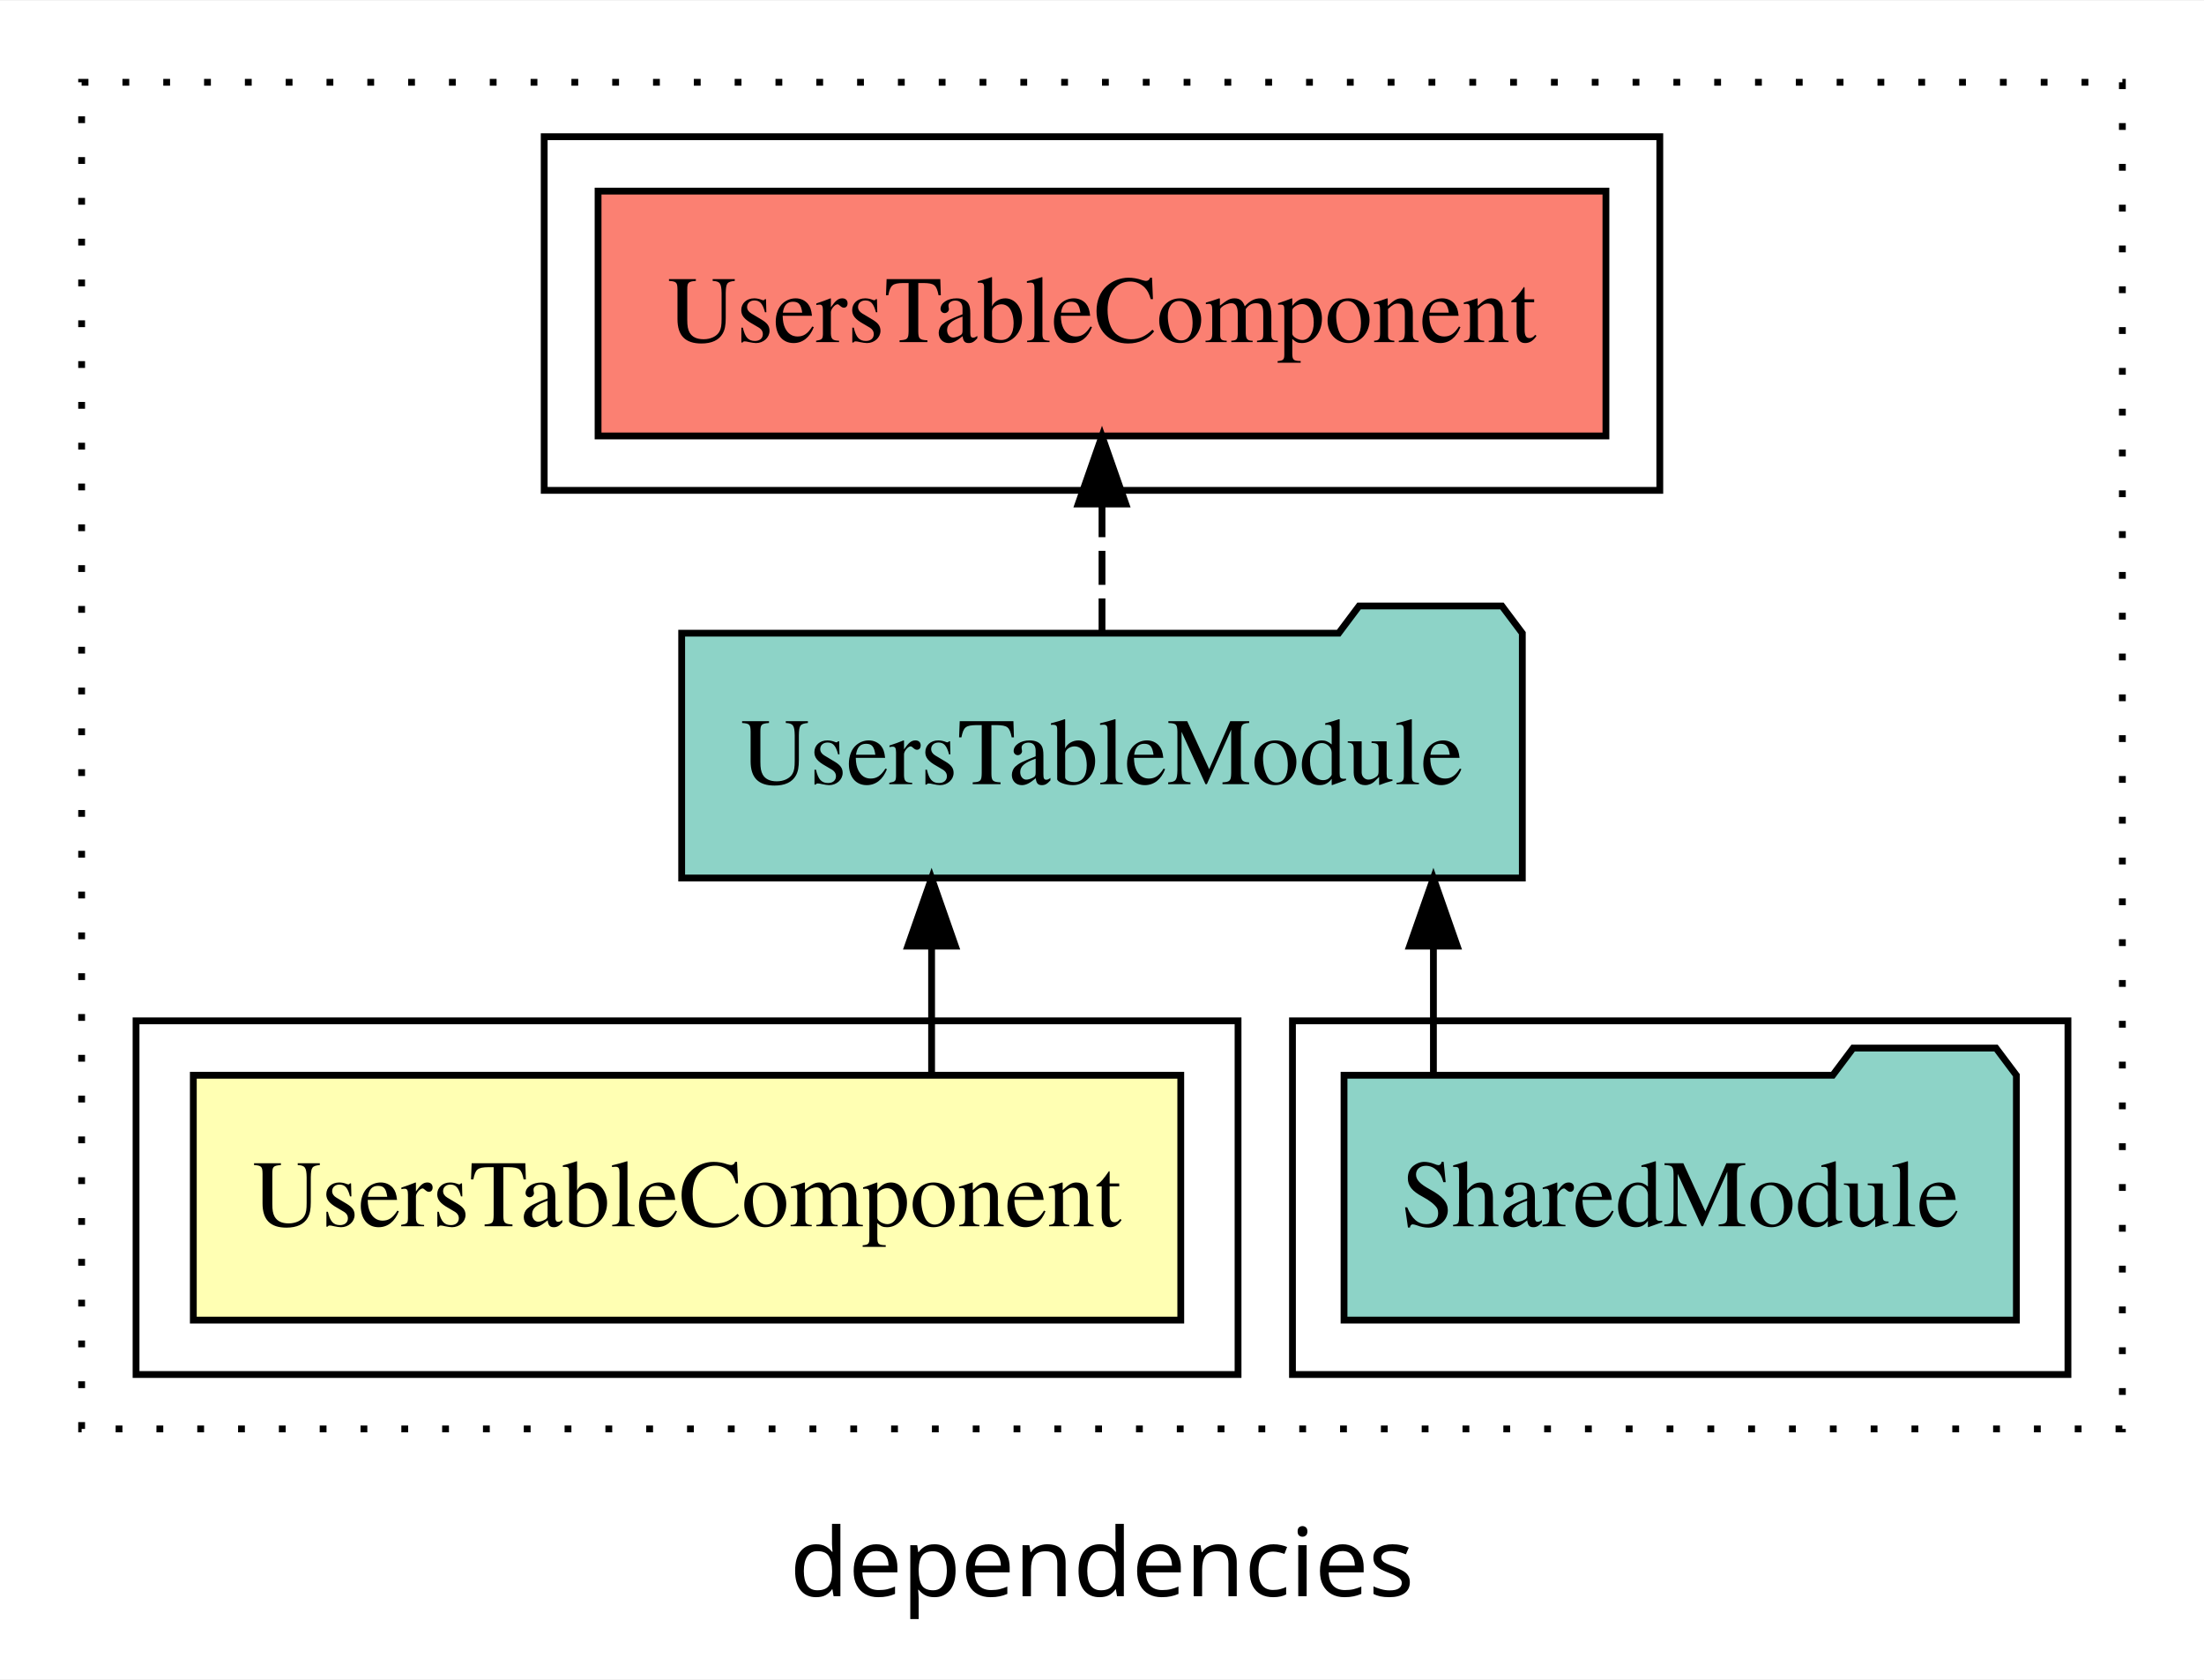
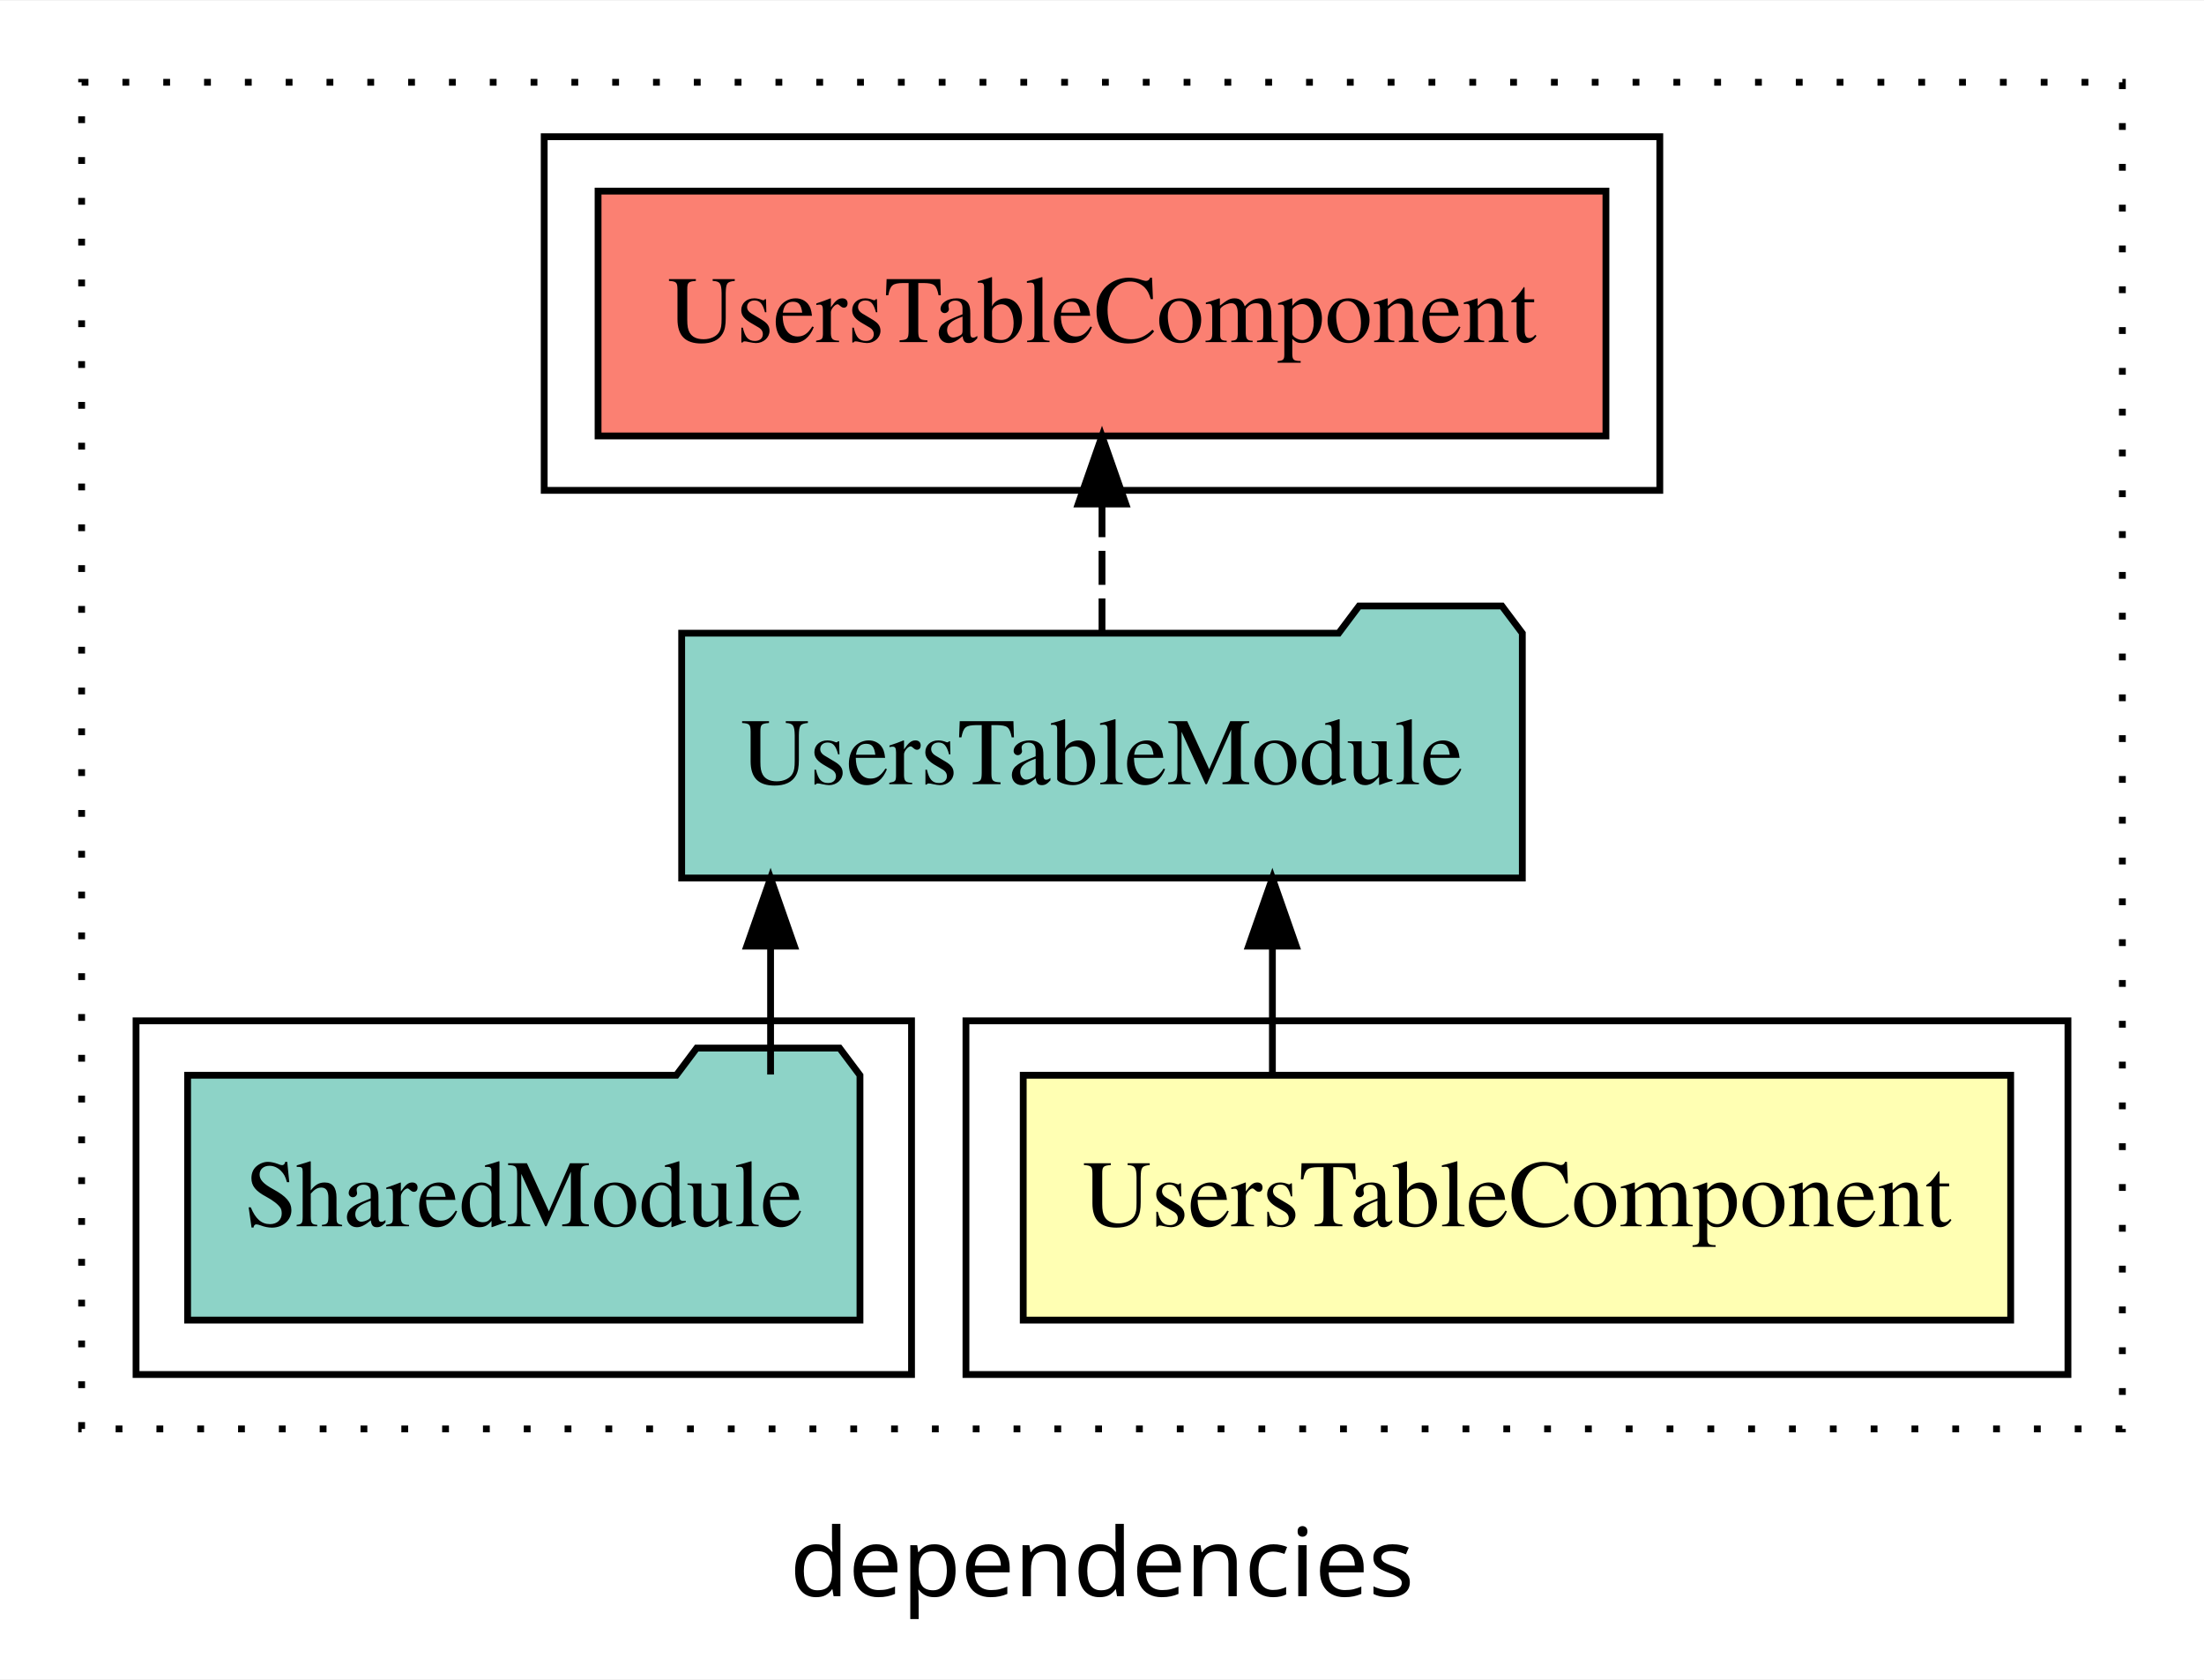
<svg xmlns="http://www.w3.org/2000/svg" width="324pt" height="247pt" viewBox="0.00 0.00 324.00 246.80">
  <g id="graph0" class="graph" transform="scale(1 1) rotate(0) translate(4 242.8)">
    <polygon fill="white" stroke="transparent" points="-4,4 -4,-242.8 320,-242.8 320,4 -4,4" />
    <text text-anchor="middle" x="158" y="-8.2" font-family="sans-serif" font-size="14.00">dependencies</text>
    <g id="clust1" class="cluster">
      <polygon fill="none" stroke="black" stroke-dasharray="1,5" points="8,-32.8 8,-230.8 308,-230.8 308,-32.8 8,-32.8" />
    </g>
+     <g id="clust2" class="cluster">
+       <polygon fill="none" stroke="black" points="138,-40.8 138,-92.8 300,-92.8 300,-40.8 138,-40.8" />
+     </g>
    <g id="clust4" class="cluster">
-       <polygon fill="none" stroke="black" points="186,-40.8 186,-92.8 300,-92.8 300,-40.8 186,-40.8" />
+       <polygon fill="none" stroke="black" points="16,-40.8 16,-92.8 130,-92.8 130,-40.8 16,-40.8" />
    </g>
    <g id="clust5" class="cluster">
      <polygon fill="none" stroke="black" points="76,-170.8 76,-222.8 240,-222.8 240,-170.8 76,-170.8" />
    </g>
-     <g id="clust2" class="cluster">
-       <polygon fill="none" stroke="black" points="16,-40.8 16,-92.8 178,-92.8 178,-40.8 16,-40.8" />
-     </g>
    <g id="node1" class="node">
-       <polygon fill="#ffffb3" stroke="black" points="169.58,-84.8 24.42,-84.8 24.42,-48.8 169.58,-48.8 169.58,-84.8" />
-       <text text-anchor="middle" x="97" y="-62.6" font-family="Times,serif" font-size="14.00">UsersTableComponent</text>
+       <polygon fill="#ffffb3" stroke="black" points="291.58,-84.8 146.42,-84.8 146.42,-48.8 291.58,-48.8 291.58,-84.8" />
+       <text text-anchor="middle" x="219" y="-62.6" font-family="Times,serif" font-size="14.00">UsersTableComponent</text>
    </g>
    <g id="node2" class="node">
      <polygon fill="#8dd3c7" stroke="black" points="219.79,-149.8 216.79,-153.8 195.79,-153.8 192.79,-149.8 96.21,-149.8 96.21,-113.8 219.79,-113.8 219.79,-149.8" />
      <text text-anchor="middle" x="158" y="-127.6" font-family="Times,serif" font-size="14.00">UsersTableModule</text>
    </g>
    <g id="edge1" class="edge">
-       <path fill="none" stroke="black" d="M132.95,-84.91C132.95,-84.91 132.95,-103.79 132.95,-103.79" />
-       <polygon fill="black" stroke="black" points="129.45,-103.79 132.95,-113.79 136.45,-103.79 129.45,-103.79" />
+       <path fill="none" stroke="black" d="M183.05,-84.91C183.05,-84.91 183.05,-103.79 183.05,-103.79" />
+       <polygon fill="black" stroke="black" points="179.55,-103.79 183.05,-113.79 186.55,-103.79 179.55,-103.79" />
    </g>
    <g id="node4" class="node">
      <polygon fill="#fb8072" stroke="black" points="232.08,-214.8 83.92,-214.8 83.92,-178.8 232.08,-178.8 232.08,-214.8" />
      <text text-anchor="middle" x="158" y="-192.6" font-family="Times,serif" font-size="14.00">UsersTableComponent </text>
    </g>
    <g id="edge3" class="edge">
      <path fill="none" stroke="black" stroke-dasharray="5,2" d="M158,-149.91C158,-149.91 158,-168.79 158,-168.79" />
      <polygon fill="black" stroke="black" points="154.5,-168.79 158,-178.79 161.5,-168.79 154.5,-168.79" />
    </g>
    <g id="node3" class="node">
-       <polygon fill="#8dd3c7" stroke="black" points="292.42,-84.8 289.42,-88.8 268.42,-88.8 265.42,-84.8 193.58,-84.8 193.58,-48.8 292.42,-48.8 292.42,-84.8" />
-       <text text-anchor="middle" x="243" y="-62.6" font-family="Times,serif" font-size="14.00">SharedModule</text>
+       <polygon fill="#8dd3c7" stroke="black" points="122.42,-84.8 119.42,-88.8 98.42,-88.8 95.42,-84.8 23.58,-84.8 23.58,-48.8 122.42,-48.8 122.42,-84.8" />
+       <text text-anchor="middle" x="73" y="-62.6" font-family="Times,serif" font-size="14.00">SharedModule</text>
    </g>
    <g id="edge2" class="edge">
-       <path fill="none" stroke="black" d="M206.72,-84.91C206.72,-84.91 206.72,-103.79 206.72,-103.79" />
-       <polygon fill="black" stroke="black" points="203.22,-103.79 206.72,-113.79 210.22,-103.79 203.22,-103.79" />
+       <path fill="none" stroke="black" d="M109.28,-84.91C109.28,-84.91 109.28,-103.79 109.28,-103.79" />
+       <polygon fill="black" stroke="black" points="105.78,-103.79 109.28,-113.79 112.78,-103.79 105.78,-103.79" />
    </g>
  </g>
</svg>
